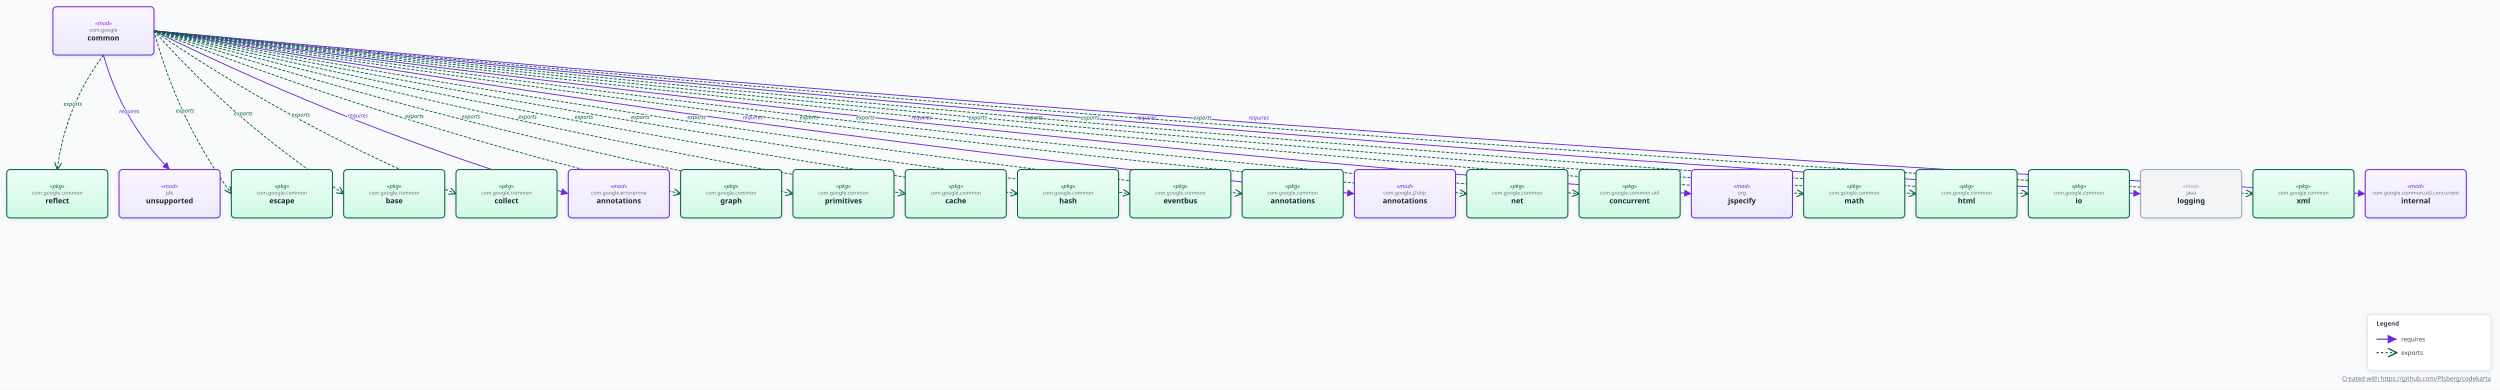
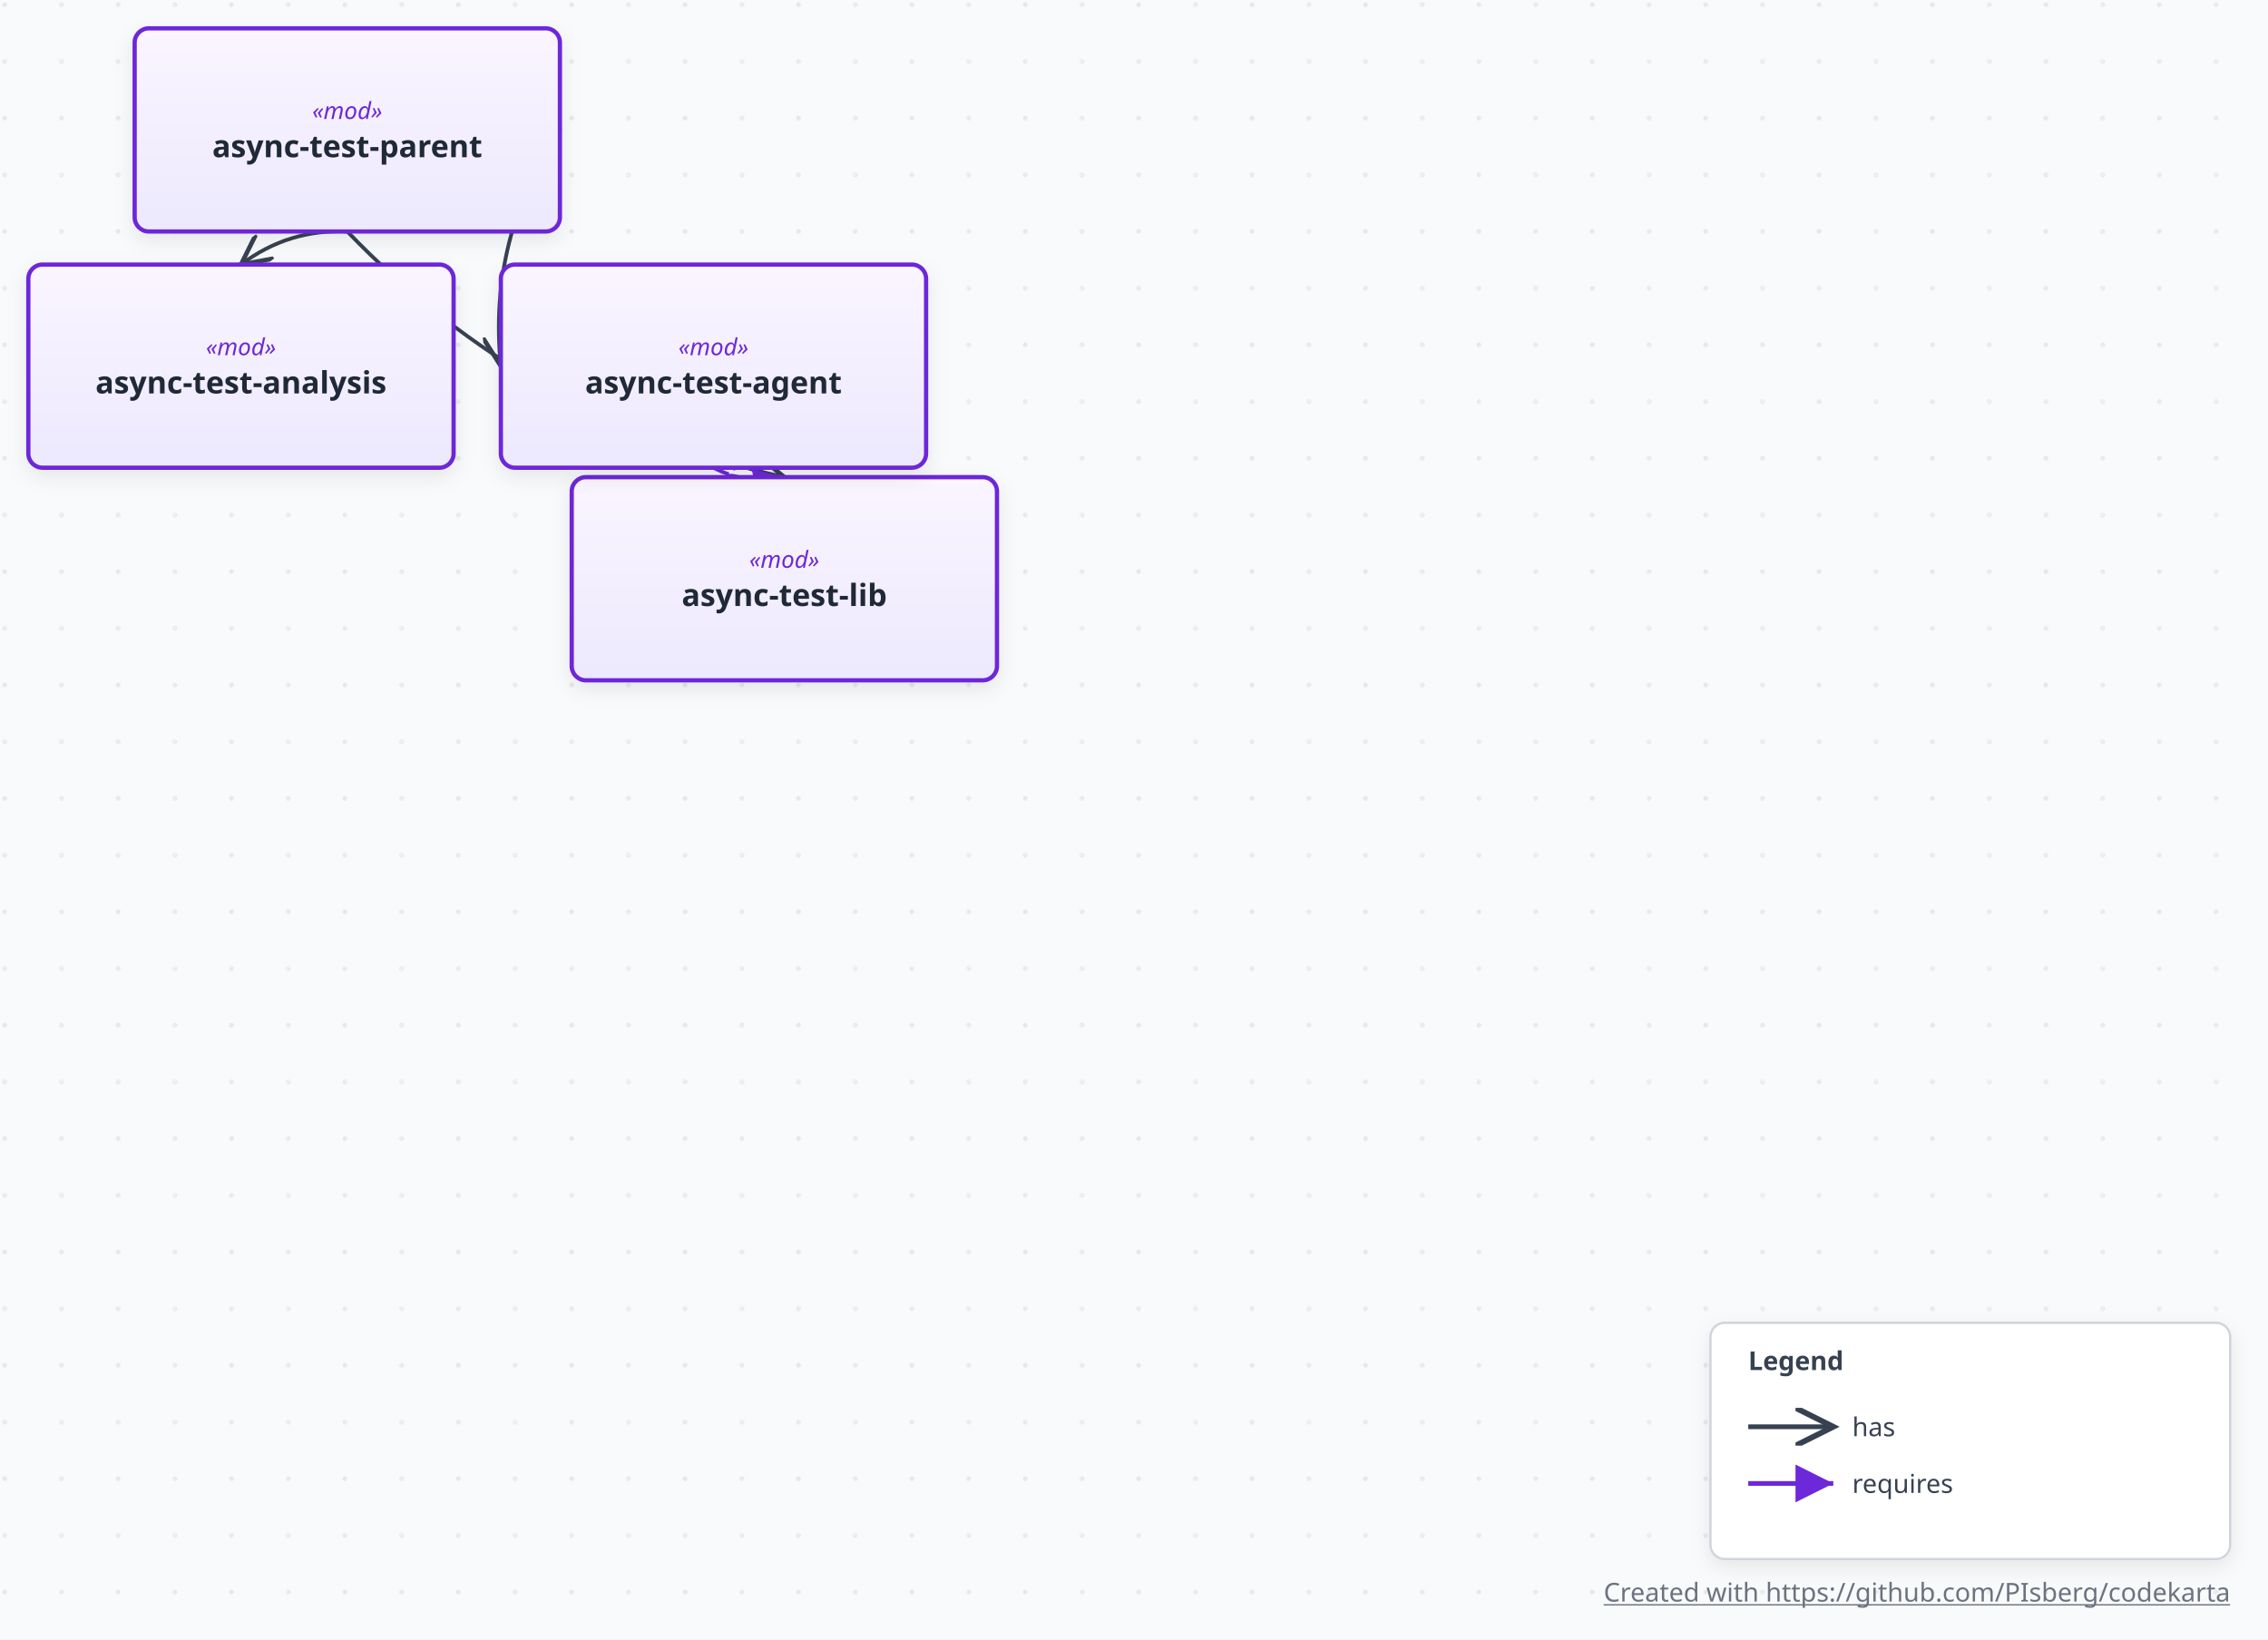
- <svg xmlns="http://www.w3.org/2000/svg" width="4452" height="694" viewBox="0 0 4452 694">
+ <svg xmlns="http://www.w3.org/2000/svg" width="960" height="694" viewBox="0 0 960 694">
  <defs>
    <style>
svg { font-family: 'Outfit', 'Inter', -apple-system, BlinkMacSystemFont, 'Segoe UI', sans-serif; }
text { font-family: 'Outfit', 'Inter', -apple-system, BlinkMacSystemFont, 'Segoe UI', sans-serif !important; }
.node-rect { transition: filter 0.2s ease, stroke-width 0.2s ease, stroke 0.2s ease; }
.node-rect:hover { stroke-width: 2.2 !important; filter: drop-shadow(0 8px 16px rgba(15, 23, 42, 0.12)) !important; }
.edge-line { stroke-linecap: round; stroke-linejoin: round; transition: stroke-width 0.2s ease; }
.edge-line:hover { stroke-width: 2.5 !important; }
.edge-label { paint-order: stroke; stroke: #f9fafb; stroke-width: 3; font-weight: 500; }
.diagram-attribution { fill: #9ca3af; text-decoration: none; transition: fill 0.2s ease; }
.diagram-attribution:hover { fill: #4b5563; text-decoration: underline; }
.group-rect { transition: stroke-width 0.2s ease; }
.node-label { pointer-events: none; }
</style>
    <filter id="nodeShadow" x="-20%" y="-20%" width="140%" height="140%">
      <feDropShadow dx="0" dy="3" stdDeviation="4" flood-color="#0f172a" flood-opacity="0.08" />
    </filter>
    <linearGradient id="grad-CLASS" x1="0%" y1="0%" x2="0%" y2="100%">
      <stop offset="0%" stop-color="#ffffff" />
      <stop offset="100%" stop-color="#f3f4f6" />
    </linearGradient>
    <linearGradient id="grad-INTERFACE" x1="0%" y1="0%" x2="0%" y2="100%">
      <stop offset="0%" stop-color="#eff6ff" />
      <stop offset="100%" stop-color="#dbeafe" />
    </linearGradient>
    <linearGradient id="grad-MODULE" x1="0%" y1="0%" x2="0%" y2="100%">
      <stop offset="0%" stop-color="#faf5ff" />
      <stop offset="100%" stop-color="#ede9fe" />
    </linearGradient>
    <linearGradient id="grad-METHOD" x1="0%" y1="0%" x2="0%" y2="100%">
      <stop offset="0%" stop-color="#fffbeb" />
      <stop offset="100%" stop-color="#fef3c7" />
    </linearGradient>
    <linearGradient id="grad-PACKAGE" x1="0%" y1="0%" x2="0%" y2="100%">
      <stop offset="0%" stop-color="#ecfdf5" />
      <stop offset="100%" stop-color="#d1fae5" />
    </linearGradient>
    <linearGradient id="grad-EXCEPTION" x1="0%" y1="0%" x2="0%" y2="100%">
      <stop offset="0%" stop-color="#fef2f2" />
      <stop offset="100%" stop-color="#fee2e2" />
    </linearGradient>
    <linearGradient id="grad-STATE" x1="0%" y1="0%" x2="0%" y2="100%">
      <stop offset="0%" stop-color="#f0f9ff" />
      <stop offset="100%" stop-color="#e0f2fe" />
    </linearGradient>
    <pattern id="dotGrid" width="24" height="24" patternUnits="userSpaceOnUse">
      <circle cx="2" cy="2" r="1" fill="#e5e7eb" />
    </pattern>
+     <marker id="marker-open-374151" markerWidth="10" markerHeight="8" refX="8" refY="4" orient="auto">
+       <path d="M0,0 L8,4 L0,8" fill="none" stroke="#374151" stroke-width="1.2" />
+     </marker>
    <marker id="marker-filled-6d28d9" markerWidth="10" markerHeight="8" refX="8" refY="4" orient="auto">
      <path d="M0,0 L8,4 L0,8 Z" fill="#6d28d9" />
    </marker>
-     <marker id="marker-open-065f46" markerWidth="10" markerHeight="8" refX="8" refY="4" orient="auto">
-       <path d="M0,0 L8,4 L0,8" fill="none" stroke="#065f46" stroke-width="1.2" />
-     </marker>
  </defs>
-   <rect width="4452" height="694" fill="#f9fafb" />
-   <rect width="4452" height="694" fill="url(#dotGrid)" />
-   <path class="edge-line" data-source="com.google.common" data-target="java.logging" data-type="REQUIRES" d="M274.2 55.0 Q2040.0 237.9 3812.0 345.0" fill="none" stroke="#6d28d9" stroke-width="1.6" marker-end="url(#marker-filled-6d28d9)" />
-   <text class="edge-label" data-source="com.google.common" data-target="java.logging" data-type="REQUIRES" x="2041.5" y="213.0" text-anchor="middle" font-family="sans-serif" font-size="10" fill="#6d28d9" font-style="italic">requires</text>
-   <path class="edge-line" data-source="com.google.common" data-target="com.google.common.util.concurrent.internal" data-type="REQUIRES" d="M274.2 55.0 Q2240.3 238.2 4212.0 345.0" fill="none" stroke="#6d28d9" stroke-width="1.6" marker-end="url(#marker-filled-6d28d9)" />
-   <text class="edge-label" data-source="com.google.common" data-target="com.google.common.util.concurrent.internal" data-type="REQUIRES" x="2241.7" y="213.1" text-anchor="middle" font-family="sans-serif" font-size="10" fill="#6d28d9" font-style="italic">requires</text>
-   <path class="edge-line" data-source="com.google.common" data-target="jdk.unsupported" data-type="REQUIRES" d="M184.2 98.0 Q217.0 215.1 302.0 302.0" fill="none" stroke="#6d28d9" stroke-width="1.6" marker-end="url(#marker-filled-6d28d9)" />
-   <text class="edge-label" data-source="com.google.common" data-target="jdk.unsupported" data-type="REQUIRES" x="230.1" y="201.5" text-anchor="middle" font-family="sans-serif" font-size="10" fill="#6d28d9" font-style="italic">requires</text>
-   <path class="edge-line" data-source="com.google.common" data-target="com.google.errorprone.annotations" data-type="REQUIRES" d="M274.2 55.0 Q631.0 230.7 1012.0 345.0" fill="none" stroke="#6d28d9" stroke-width="1.6" marker-end="url(#marker-filled-6d28d9)" />
-   <text class="edge-label" data-source="com.google.common" data-target="com.google.errorprone.annotations" data-type="REQUIRES" x="637.1" y="209.3" text-anchor="middle" font-family="sans-serif" font-size="10" fill="#6d28d9" font-style="italic">requires</text>
-   <path class="edge-line" data-source="com.google.common" data-target="com.google.j2objc.annotations" data-type="REQUIRES" d="M274.2 55.0 Q1338.1 236.6 2412.0 345.0" fill="none" stroke="#6d28d9" stroke-width="1.6" marker-end="url(#marker-filled-6d28d9)" />
-   <text class="edge-label" data-source="com.google.common" data-target="com.google.j2objc.annotations" data-type="REQUIRES" x="1340.6" y="212.3" text-anchor="middle" font-family="sans-serif" font-size="10" fill="#6d28d9" font-style="italic">requires</text>
-   <path class="edge-line" data-source="com.google.common" data-target="org.jspecify" data-type="REQUIRES" d="M274.2 55.0 Q1639.1 237.3 3012.0 345.0" fill="none" stroke="#6d28d9" stroke-width="1.6" marker-end="url(#marker-filled-6d28d9)" />
-   <text class="edge-label" data-source="com.google.common" data-target="org.jspecify" data-type="REQUIRES" x="1641.1" y="212.7" text-anchor="middle" font-family="sans-serif" font-size="10" fill="#6d28d9" font-style="italic">requires</text>
-   <path class="edge-line" data-source="com.google.common" data-target="com.google.common.annotations" data-type="EXPORTS" d="M274.2 55.0 Q1237.7 236.3 2212.0 345.0" fill="none" stroke="#065f46" stroke-width="1.6" stroke-dasharray="4,4" marker-end="url(#marker-open-065f46)" />
-   <text class="edge-label" data-source="com.google.common" data-target="com.google.common.annotations" data-type="EXPORTS" x="1240.4" y="212.1" text-anchor="middle" font-family="sans-serif" font-size="10" fill="#065f46" font-style="italic">exports</text>
-   <path class="edge-line" data-source="com.google.common" data-target="com.google.common.base" data-type="EXPORTS" d="M274.2 55.0 Q423.5 222.8 612.0 345.0" fill="none" stroke="#065f46" stroke-width="1.6" stroke-dasharray="4,4" marker-end="url(#marker-open-065f46)" />
-   <text class="edge-label" data-source="com.google.common" data-target="com.google.common.base" data-type="EXPORTS" x="433.3" y="205.4" text-anchor="middle" font-family="sans-serif" font-size="10" fill="#065f46" font-style="italic">exports</text>
-   <path class="edge-line" data-source="com.google.common" data-target="com.google.common.cache" data-type="EXPORTS" d="M274.2 55.0 Q935.6 234.6 1612.0 345.0" fill="none" stroke="#065f46" stroke-width="1.6" stroke-dasharray="4,4" marker-end="url(#marker-open-065f46)" />
-   <text class="edge-label" data-source="com.google.common" data-target="com.google.common.cache" data-type="EXPORTS" x="939.3" y="211.3" text-anchor="middle" font-family="sans-serif" font-size="10" fill="#065f46" font-style="italic">exports</text>
-   <path class="edge-line" data-source="com.google.common" data-target="com.google.common.collect" data-type="EXPORTS" d="M274.2 55.0 Q528.1 227.8 812.0 345.0" fill="none" stroke="#065f46" stroke-width="1.6" stroke-dasharray="4,4" marker-end="url(#marker-open-065f46)" />
-   <text class="edge-label" data-source="com.google.common" data-target="com.google.common.collect" data-type="EXPORTS" x="535.6" y="207.9" text-anchor="middle" font-family="sans-serif" font-size="10" fill="#065f46" font-style="italic">exports</text>
-   <path class="edge-line" data-source="com.google.common" data-target="com.google.common.escape" data-type="EXPORTS" d="M274.2 55.0 Q316.1 212.8 412.0 345.0" fill="none" stroke="#065f46" stroke-width="1.6" stroke-dasharray="4,4" marker-end="url(#marker-open-065f46)" />
-   <text class="edge-label" data-source="com.google.common" data-target="com.google.common.escape" data-type="EXPORTS" x="329.6" y="200.4" text-anchor="middle" font-family="sans-serif" font-size="10" fill="#065f46" font-style="italic">exports</text>
-   <path class="edge-line" data-source="com.google.common" data-target="com.google.common.eventbus" data-type="EXPORTS" d="M274.2 55.0 Q1137.1 235.8 2012.0 345.0" fill="none" stroke="#065f46" stroke-width="1.6" stroke-dasharray="4,4" marker-end="url(#marker-open-065f46)" />
-   <text class="edge-label" data-source="com.google.common" data-target="com.google.common.eventbus" data-type="EXPORTS" x="1140.1" y="211.9" text-anchor="middle" font-family="sans-serif" font-size="10" fill="#065f46" font-style="italic">exports</text>
-   <path class="edge-line" data-source="com.google.common" data-target="com.google.common.graph" data-type="EXPORTS" d="M274.2 55.0 Q733.0 232.5 1212.0 345.0" fill="none" stroke="#065f46" stroke-width="1.6" stroke-dasharray="4,4" marker-end="url(#marker-open-065f46)" />
-   <text class="edge-label" data-source="com.google.common" data-target="com.google.common.graph" data-type="EXPORTS" x="738.1" y="210.2" text-anchor="middle" font-family="sans-serif" font-size="10" fill="#065f46" font-style="italic">exports</text>
-   <path class="edge-line" data-source="com.google.common" data-target="com.google.common.hash" data-type="EXPORTS" d="M274.2 55.0 Q1036.4 235.3 1812.0 345.0" fill="none" stroke="#065f46" stroke-width="1.6" stroke-dasharray="4,4" marker-end="url(#marker-open-065f46)" />
-   <text class="edge-label" data-source="com.google.common" data-target="com.google.common.hash" data-type="EXPORTS" x="1039.8" y="211.7" text-anchor="middle" font-family="sans-serif" font-size="10" fill="#065f46" font-style="italic">exports</text>
-   <path class="edge-line" data-source="com.google.common" data-target="com.google.common.html" data-type="EXPORTS" d="M274.2 55.0 Q1839.6 237.7 3412.0 345.0" fill="none" stroke="#065f46" stroke-width="1.6" stroke-dasharray="4,4" marker-end="url(#marker-open-065f46)" />
-   <text class="edge-label" data-source="com.google.common" data-target="com.google.common.html" data-type="EXPORTS" x="1841.3" y="212.8" text-anchor="middle" font-family="sans-serif" font-size="10" fill="#065f46" font-style="italic">exports</text>
-   <path class="edge-line" data-source="com.google.common" data-target="com.google.common.io" data-type="EXPORTS" d="M274.2 55.0 Q1939.8 237.8 3612.0 345.0" fill="none" stroke="#065f46" stroke-width="1.6" stroke-dasharray="4,4" marker-end="url(#marker-open-065f46)" />
-   <text class="edge-label" data-source="com.google.common" data-target="com.google.common.io" data-type="EXPORTS" x="1941.4" y="212.9" text-anchor="middle" font-family="sans-serif" font-size="10" fill="#065f46" font-style="italic">exports</text>
-   <path class="edge-line" data-source="com.google.common" data-target="com.google.common.math" data-type="EXPORTS" d="M274.2 55.0 Q1739.4 237.5 3212.0 345.0" fill="none" stroke="#065f46" stroke-width="1.6" stroke-dasharray="4,4" marker-end="url(#marker-open-065f46)" />
-   <text class="edge-label" data-source="com.google.common" data-target="com.google.common.math" data-type="EXPORTS" x="1741.2" y="212.8" text-anchor="middle" font-family="sans-serif" font-size="10" fill="#065f46" font-style="italic">exports</text>
-   <path class="edge-line" data-source="com.google.common" data-target="com.google.common.net" data-type="EXPORTS" d="M274.2 55.0 Q1438.5 236.9 2612.0 345.0" fill="none" stroke="#065f46" stroke-width="1.6" stroke-dasharray="4,4" marker-end="url(#marker-open-065f46)" />
-   <text class="edge-label" data-source="com.google.common" data-target="com.google.common.net" data-type="EXPORTS" x="1440.8" y="212.4" text-anchor="middle" font-family="sans-serif" font-size="10" fill="#065f46" font-style="italic">exports</text>
-   <path class="edge-line" data-source="com.google.common" data-target="com.google.common.primitives" data-type="EXPORTS" d="M274.2 55.0 Q834.5 233.7 1412.0 345.0" fill="none" stroke="#065f46" stroke-width="1.6" stroke-dasharray="4,4" marker-end="url(#marker-open-065f46)" />
-   <text class="edge-label" data-source="com.google.common" data-target="com.google.common.primitives" data-type="EXPORTS" x="838.8" y="210.9" text-anchor="middle" font-family="sans-serif" font-size="10" fill="#065f46" font-style="italic">exports</text>
-   <path class="edge-line" data-source="com.google.common" data-target="com.google.common.reflect" data-type="EXPORTS" d="M184.2 98.0 Q116.0 189.1 102.0 302.0" fill="none" stroke="#065f46" stroke-width="1.6" stroke-dasharray="4,4" marker-end="url(#marker-open-065f46)" />
-   <text class="edge-label" data-source="com.google.common" data-target="com.google.common.reflect" data-type="EXPORTS" x="129.6" y="188.5" text-anchor="middle" font-family="sans-serif" font-size="10" fill="#065f46" font-style="italic">exports</text>
-   <path class="edge-line" data-source="com.google.common" data-target="com.google.common.util.concurrent" data-type="EXPORTS" d="M274.2 55.0 Q1538.8 237.1 2812.0 345.0" fill="none" stroke="#065f46" stroke-width="1.6" stroke-dasharray="4,4" marker-end="url(#marker-open-065f46)" />
-   <text class="edge-label" data-source="com.google.common" data-target="com.google.common.util.concurrent" data-type="EXPORTS" x="1541.0" y="212.6" text-anchor="middle" font-family="sans-serif" font-size="10" fill="#065f46" font-style="italic">exports</text>
-   <path class="edge-line" data-source="com.google.common" data-target="com.google.common.xml" data-type="EXPORTS" d="M274.2 55.0 Q2140.1 238.1 4012.0 345.0" fill="none" stroke="#065f46" stroke-width="1.6" stroke-dasharray="4,4" marker-end="url(#marker-open-065f46)" />
-   <text class="edge-label" data-source="com.google.common" data-target="com.google.common.xml" data-type="EXPORTS" x="2141.6" y="213.0" text-anchor="middle" font-family="sans-serif" font-size="10" fill="#065f46" font-style="italic">exports</text>
-   <g id="com.google.common">
-     <rect class="node-rect" x="94.2" y="12.0" width="180.0" height="86.0" rx="6.0" fill="url(#grad-MODULE)" stroke="#6d28d9" stroke-width="1.8" filter="url(#nodeShadow)" />
-     <text class="node-label" x="184.2" y="41.0" text-anchor="middle" dominant-baseline="central" font-family="sans-serif" font-size="10" fill="#6d28d9" font-style="italic">«mod»</text>
-     <text class="node-label" x="184.2" y="53.0" text-anchor="middle" dominant-baseline="central" font-family="sans-serif" font-size="9.0" fill="#6b7280">com.google</text>
-     <text class="node-label" x="184.2" y="67.0" text-anchor="middle" dominant-baseline="central" font-family="sans-serif" font-size="13.0" font-weight="bold" fill="#1f2937">common</text>
+   <rect width="960" height="694" fill="#f9fafb" />
+   <rect width="960" height="694" fill="url(#dotGrid)" />
+   <path class="edge-line" data-source="async-test-parent" data-target="async-test-lib" data-type="HAS" d="M147.0 98.0 Q223.8 177.9 332.0 202.0" fill="none" stroke="#374151" stroke-width="1.6" marker-end="url(#marker-open-374151)" />
+   <path class="edge-line" data-source="async-test-parent" data-target="async-test-agent" data-type="HAS" d="M237.0 55.0 Q206.5 100.5 212.0 155.0" fill="none" stroke="#374151" stroke-width="1.6" marker-end="url(#marker-open-374151)" />
+   <path class="edge-line" data-source="async-test-parent" data-target="async-test-analysis" data-type="HAS" d="M147.0 98.0 Q122.0 96.9 102.0 112.0" fill="none" stroke="#374151" stroke-width="1.6" marker-end="url(#marker-open-374151)" />
+   <path class="edge-line" data-source="async-test-agent" data-target="async-test-lib" data-type="REQUIRES" d="M302.0 198.0 Q316.3 205.4 332.0 202.0" fill="none" stroke="#6d28d9" stroke-width="1.6" marker-end="url(#marker-filled-6d28d9)" />
+   <text class="edge-label" data-source="async-test-agent" data-target="async-test-lib" data-type="REQUIRES" x="316.6" y="196.7" text-anchor="middle" font-family="sans-serif" font-size="10" fill="#6d28d9" font-style="italic">requires</text>
+   <g id="async-test-parent">
+     <rect class="node-rect" x="57.0" y="12.0" width="180.0" height="86.0" rx="6.0" fill="url(#grad-MODULE)" stroke="#6d28d9" stroke-width="1.8" filter="url(#nodeShadow)" />
+     <text class="node-label" x="147.0" y="46.5" text-anchor="middle" dominant-baseline="central" font-family="sans-serif" font-size="10" fill="#6d28d9" font-style="italic">«mod»</text>
+     <text class="node-label" x="147.0" y="61.5" text-anchor="middle" dominant-baseline="central" font-family="sans-serif" font-size="13.0" font-weight="bold" fill="#1f2937">async-test-parent</text>
  </g>
-   <g id="java.logging">
-     <rect class="node-rect" x="3812.0" y="302.0" width="180.0" height="86.0" rx="6.0" fill="#f3f4f6" stroke="#9ca3af" stroke-width="1.8" filter="url(#nodeShadow)" />
-     <text class="node-label" x="3902.0" y="331.0" text-anchor="middle" dominant-baseline="central" font-family="sans-serif" font-size="10" fill="#9ca3af" font-style="italic">«mod»</text>
-     <text class="node-label" x="3902.0" y="343.0" text-anchor="middle" dominant-baseline="central" font-family="sans-serif" font-size="9.0" fill="#6b7280">java</text>
-     <text class="node-label" x="3902.0" y="357.0" text-anchor="middle" dominant-baseline="central" font-family="sans-serif" font-size="13.0" font-weight="bold" fill="#1f2937">logging</text>
+   <g id="async-test-lib">
+     <rect class="node-rect" x="242.0" y="202.0" width="180.0" height="86.0" rx="6.0" fill="url(#grad-MODULE)" stroke="#6d28d9" stroke-width="1.8" filter="url(#nodeShadow)" />
+     <text class="node-label" x="332.0" y="236.5" text-anchor="middle" dominant-baseline="central" font-family="sans-serif" font-size="10" fill="#6d28d9" font-style="italic">«mod»</text>
+     <text class="node-label" x="332.0" y="251.5" text-anchor="middle" dominant-baseline="central" font-family="sans-serif" font-size="13.0" font-weight="bold" fill="#1f2937">async-test-lib</text>
  </g>
-   <g id="com.google.common.util.concurrent.internal">
-     <rect class="node-rect" x="4212.0" y="302.0" width="180.0" height="86.0" rx="6.0" fill="url(#grad-MODULE)" stroke="#6d28d9" stroke-width="1.8" filter="url(#nodeShadow)" />
-     <text class="node-label" x="4302.0" y="331.0" text-anchor="middle" dominant-baseline="central" font-family="sans-serif" font-size="10" fill="#6d28d9" font-style="italic">«mod»</text>
-     <text class="node-label" x="4302.0" y="343.0" text-anchor="middle" dominant-baseline="central" font-family="sans-serif" font-size="9.0" fill="#6b7280">com.google.common.util.concurrent</text>
-     <text class="node-label" x="4302.0" y="357.0" text-anchor="middle" dominant-baseline="central" font-family="sans-serif" font-size="13.0" font-weight="bold" fill="#1f2937">internal</text>
+   <g id="async-test-agent">
+     <rect class="node-rect" x="212.0" y="112.0" width="180.0" height="86.0" rx="6.0" fill="url(#grad-MODULE)" stroke="#6d28d9" stroke-width="1.8" filter="url(#nodeShadow)" />
+     <text class="node-label" x="302.0" y="146.5" text-anchor="middle" dominant-baseline="central" font-family="sans-serif" font-size="10" fill="#6d28d9" font-style="italic">«mod»</text>
+     <text class="node-label" x="302.0" y="161.5" text-anchor="middle" dominant-baseline="central" font-family="sans-serif" font-size="13.0" font-weight="bold" fill="#1f2937">async-test-agent</text>
  </g>
-   <g id="jdk.unsupported">
-     <rect class="node-rect" x="212.0" y="302.0" width="180.0" height="86.0" rx="6.0" fill="url(#grad-MODULE)" stroke="#6d28d9" stroke-width="1.8" filter="url(#nodeShadow)" />
-     <text class="node-label" x="302.0" y="331.0" text-anchor="middle" dominant-baseline="central" font-family="sans-serif" font-size="10" fill="#6d28d9" font-style="italic">«mod»</text>
-     <text class="node-label" x="302.0" y="343.0" text-anchor="middle" dominant-baseline="central" font-family="sans-serif" font-size="9.0" fill="#6b7280">jdk</text>
-     <text class="node-label" x="302.0" y="357.0" text-anchor="middle" dominant-baseline="central" font-family="sans-serif" font-size="13.0" font-weight="bold" fill="#1f2937">unsupported</text>
+   <g id="async-test-analysis">
+     <rect class="node-rect" x="12.0" y="112.0" width="180.0" height="86.0" rx="6.0" fill="url(#grad-MODULE)" stroke="#6d28d9" stroke-width="1.8" filter="url(#nodeShadow)" />
+     <text class="node-label" x="102.0" y="146.5" text-anchor="middle" dominant-baseline="central" font-family="sans-serif" font-size="10" fill="#6d28d9" font-style="italic">«mod»</text>
+     <text class="node-label" x="102.0" y="161.5" text-anchor="middle" dominant-baseline="central" font-family="sans-serif" font-size="13.0" font-weight="bold" fill="#1f2937">async-test-analysis</text>
  </g>
-   <g id="com.google.errorprone.annotations">
-     <rect class="node-rect" x="1012.0" y="302.0" width="180.0" height="86.0" rx="6.0" fill="url(#grad-MODULE)" stroke="#6d28d9" stroke-width="1.8" filter="url(#nodeShadow)" />
-     <text class="node-label" x="1102.0" y="331.0" text-anchor="middle" dominant-baseline="central" font-family="sans-serif" font-size="10" fill="#6d28d9" font-style="italic">«mod»</text>
-     <text class="node-label" x="1102.0" y="343.0" text-anchor="middle" dominant-baseline="central" font-family="sans-serif" font-size="9.0" fill="#6b7280">com.google.errorprone</text>
-     <text class="node-label" x="1102.0" y="357.0" text-anchor="middle" dominant-baseline="central" font-family="sans-serif" font-size="13.0" font-weight="bold" fill="#1f2937">annotations</text>
-   </g>
-   <g id="com.google.j2objc.annotations">
-     <rect class="node-rect" x="2412.0" y="302.0" width="180.0" height="86.0" rx="6.0" fill="url(#grad-MODULE)" stroke="#6d28d9" stroke-width="1.8" filter="url(#nodeShadow)" />
-     <text class="node-label" x="2502.0" y="331.0" text-anchor="middle" dominant-baseline="central" font-family="sans-serif" font-size="10" fill="#6d28d9" font-style="italic">«mod»</text>
-     <text class="node-label" x="2502.0" y="343.0" text-anchor="middle" dominant-baseline="central" font-family="sans-serif" font-size="9.0" fill="#6b7280">com.google.j2objc</text>
-     <text class="node-label" x="2502.0" y="357.0" text-anchor="middle" dominant-baseline="central" font-family="sans-serif" font-size="13.0" font-weight="bold" fill="#1f2937">annotations</text>
-   </g>
-   <g id="org.jspecify">
-     <rect class="node-rect" x="3012.0" y="302.0" width="180.0" height="86.0" rx="6.0" fill="url(#grad-MODULE)" stroke="#6d28d9" stroke-width="1.8" filter="url(#nodeShadow)" />
-     <text class="node-label" x="3102.0" y="331.0" text-anchor="middle" dominant-baseline="central" font-family="sans-serif" font-size="10" fill="#6d28d9" font-style="italic">«mod»</text>
-     <text class="node-label" x="3102.0" y="343.0" text-anchor="middle" dominant-baseline="central" font-family="sans-serif" font-size="9.0" fill="#6b7280">org</text>
-     <text class="node-label" x="3102.0" y="357.0" text-anchor="middle" dominant-baseline="central" font-family="sans-serif" font-size="13.0" font-weight="bold" fill="#1f2937">jspecify</text>
-   </g>
-   <g id="com.google.common.annotations">
-     <rect class="node-rect" x="2212.0" y="302.0" width="180.0" height="86.0" rx="6.0" fill="url(#grad-PACKAGE)" stroke="#065f46" stroke-width="1.8" filter="url(#nodeShadow)" />
-     <text class="node-label" x="2302.0" y="331.0" text-anchor="middle" dominant-baseline="central" font-family="sans-serif" font-size="10" fill="#065f46" font-style="italic">«pkg»</text>
-     <text class="node-label" x="2302.0" y="343.0" text-anchor="middle" dominant-baseline="central" font-family="sans-serif" font-size="9.0" fill="#6b7280">com.google.common</text>
-     <text class="node-label" x="2302.0" y="357.0" text-anchor="middle" dominant-baseline="central" font-family="sans-serif" font-size="13.0" font-weight="bold" fill="#1f2937">annotations</text>
-   </g>
-   <g id="com.google.common.base">
-     <rect class="node-rect" x="612.0" y="302.0" width="180.0" height="86.0" rx="6.0" fill="url(#grad-PACKAGE)" stroke="#065f46" stroke-width="1.8" filter="url(#nodeShadow)" />
-     <text class="node-label" x="702.0" y="331.0" text-anchor="middle" dominant-baseline="central" font-family="sans-serif" font-size="10" fill="#065f46" font-style="italic">«pkg»</text>
-     <text class="node-label" x="702.0" y="343.0" text-anchor="middle" dominant-baseline="central" font-family="sans-serif" font-size="9.0" fill="#6b7280">com.google.common</text>
-     <text class="node-label" x="702.0" y="357.0" text-anchor="middle" dominant-baseline="central" font-family="sans-serif" font-size="13.0" font-weight="bold" fill="#1f2937">base</text>
-   </g>
-   <g id="com.google.common.cache">
-     <rect class="node-rect" x="1612.0" y="302.0" width="180.0" height="86.0" rx="6.0" fill="url(#grad-PACKAGE)" stroke="#065f46" stroke-width="1.8" filter="url(#nodeShadow)" />
-     <text class="node-label" x="1702.0" y="331.0" text-anchor="middle" dominant-baseline="central" font-family="sans-serif" font-size="10" fill="#065f46" font-style="italic">«pkg»</text>
-     <text class="node-label" x="1702.0" y="343.0" text-anchor="middle" dominant-baseline="central" font-family="sans-serif" font-size="9.0" fill="#6b7280">com.google.common</text>
-     <text class="node-label" x="1702.0" y="357.0" text-anchor="middle" dominant-baseline="central" font-family="sans-serif" font-size="13.0" font-weight="bold" fill="#1f2937">cache</text>
-   </g>
-   <g id="com.google.common.collect">
-     <rect class="node-rect" x="812.0" y="302.0" width="180.0" height="86.0" rx="6.0" fill="url(#grad-PACKAGE)" stroke="#065f46" stroke-width="1.8" filter="url(#nodeShadow)" />
-     <text class="node-label" x="902.0" y="331.0" text-anchor="middle" dominant-baseline="central" font-family="sans-serif" font-size="10" fill="#065f46" font-style="italic">«pkg»</text>
-     <text class="node-label" x="902.0" y="343.0" text-anchor="middle" dominant-baseline="central" font-family="sans-serif" font-size="9.0" fill="#6b7280">com.google.common</text>
-     <text class="node-label" x="902.0" y="357.0" text-anchor="middle" dominant-baseline="central" font-family="sans-serif" font-size="13.0" font-weight="bold" fill="#1f2937">collect</text>
-   </g>
-   <g id="com.google.common.escape">
-     <rect class="node-rect" x="412.0" y="302.0" width="180.0" height="86.0" rx="6.0" fill="url(#grad-PACKAGE)" stroke="#065f46" stroke-width="1.8" filter="url(#nodeShadow)" />
-     <text class="node-label" x="502.0" y="331.0" text-anchor="middle" dominant-baseline="central" font-family="sans-serif" font-size="10" fill="#065f46" font-style="italic">«pkg»</text>
-     <text class="node-label" x="502.0" y="343.0" text-anchor="middle" dominant-baseline="central" font-family="sans-serif" font-size="9.0" fill="#6b7280">com.google.common</text>
-     <text class="node-label" x="502.0" y="357.0" text-anchor="middle" dominant-baseline="central" font-family="sans-serif" font-size="13.0" font-weight="bold" fill="#1f2937">escape</text>
-   </g>
-   <g id="com.google.common.eventbus">
-     <rect class="node-rect" x="2012.0" y="302.0" width="180.0" height="86.0" rx="6.0" fill="url(#grad-PACKAGE)" stroke="#065f46" stroke-width="1.8" filter="url(#nodeShadow)" />
-     <text class="node-label" x="2102.0" y="331.0" text-anchor="middle" dominant-baseline="central" font-family="sans-serif" font-size="10" fill="#065f46" font-style="italic">«pkg»</text>
-     <text class="node-label" x="2102.0" y="343.0" text-anchor="middle" dominant-baseline="central" font-family="sans-serif" font-size="9.0" fill="#6b7280">com.google.common</text>
-     <text class="node-label" x="2102.0" y="357.0" text-anchor="middle" dominant-baseline="central" font-family="sans-serif" font-size="13.0" font-weight="bold" fill="#1f2937">eventbus</text>
-   </g>
-   <g id="com.google.common.graph">
-     <rect class="node-rect" x="1212.0" y="302.0" width="180.0" height="86.0" rx="6.0" fill="url(#grad-PACKAGE)" stroke="#065f46" stroke-width="1.8" filter="url(#nodeShadow)" />
-     <text class="node-label" x="1302.0" y="331.0" text-anchor="middle" dominant-baseline="central" font-family="sans-serif" font-size="10" fill="#065f46" font-style="italic">«pkg»</text>
-     <text class="node-label" x="1302.0" y="343.0" text-anchor="middle" dominant-baseline="central" font-family="sans-serif" font-size="9.0" fill="#6b7280">com.google.common</text>
-     <text class="node-label" x="1302.0" y="357.0" text-anchor="middle" dominant-baseline="central" font-family="sans-serif" font-size="13.0" font-weight="bold" fill="#1f2937">graph</text>
-   </g>
-   <g id="com.google.common.hash">
-     <rect class="node-rect" x="1812.0" y="302.0" width="180.0" height="86.0" rx="6.0" fill="url(#grad-PACKAGE)" stroke="#065f46" stroke-width="1.8" filter="url(#nodeShadow)" />
-     <text class="node-label" x="1902.0" y="331.0" text-anchor="middle" dominant-baseline="central" font-family="sans-serif" font-size="10" fill="#065f46" font-style="italic">«pkg»</text>
-     <text class="node-label" x="1902.0" y="343.0" text-anchor="middle" dominant-baseline="central" font-family="sans-serif" font-size="9.0" fill="#6b7280">com.google.common</text>
-     <text class="node-label" x="1902.0" y="357.0" text-anchor="middle" dominant-baseline="central" font-family="sans-serif" font-size="13.0" font-weight="bold" fill="#1f2937">hash</text>
-   </g>
-   <g id="com.google.common.html">
-     <rect class="node-rect" x="3412.0" y="302.0" width="180.0" height="86.0" rx="6.0" fill="url(#grad-PACKAGE)" stroke="#065f46" stroke-width="1.8" filter="url(#nodeShadow)" />
-     <text class="node-label" x="3502.0" y="331.0" text-anchor="middle" dominant-baseline="central" font-family="sans-serif" font-size="10" fill="#065f46" font-style="italic">«pkg»</text>
-     <text class="node-label" x="3502.0" y="343.0" text-anchor="middle" dominant-baseline="central" font-family="sans-serif" font-size="9.0" fill="#6b7280">com.google.common</text>
-     <text class="node-label" x="3502.0" y="357.0" text-anchor="middle" dominant-baseline="central" font-family="sans-serif" font-size="13.0" font-weight="bold" fill="#1f2937">html</text>
-   </g>
-   <g id="com.google.common.io">
-     <rect class="node-rect" x="3612.0" y="302.0" width="180.0" height="86.0" rx="6.0" fill="url(#grad-PACKAGE)" stroke="#065f46" stroke-width="1.8" filter="url(#nodeShadow)" />
-     <text class="node-label" x="3702.0" y="331.0" text-anchor="middle" dominant-baseline="central" font-family="sans-serif" font-size="10" fill="#065f46" font-style="italic">«pkg»</text>
-     <text class="node-label" x="3702.0" y="343.0" text-anchor="middle" dominant-baseline="central" font-family="sans-serif" font-size="9.0" fill="#6b7280">com.google.common</text>
-     <text class="node-label" x="3702.0" y="357.0" text-anchor="middle" dominant-baseline="central" font-family="sans-serif" font-size="13.0" font-weight="bold" fill="#1f2937">io</text>
-   </g>
-   <g id="com.google.common.math">
-     <rect class="node-rect" x="3212.0" y="302.0" width="180.0" height="86.0" rx="6.0" fill="url(#grad-PACKAGE)" stroke="#065f46" stroke-width="1.8" filter="url(#nodeShadow)" />
-     <text class="node-label" x="3302.0" y="331.0" text-anchor="middle" dominant-baseline="central" font-family="sans-serif" font-size="10" fill="#065f46" font-style="italic">«pkg»</text>
-     <text class="node-label" x="3302.0" y="343.0" text-anchor="middle" dominant-baseline="central" font-family="sans-serif" font-size="9.0" fill="#6b7280">com.google.common</text>
-     <text class="node-label" x="3302.0" y="357.0" text-anchor="middle" dominant-baseline="central" font-family="sans-serif" font-size="13.0" font-weight="bold" fill="#1f2937">math</text>
-   </g>
-   <g id="com.google.common.net">
-     <rect class="node-rect" x="2612.0" y="302.0" width="180.0" height="86.0" rx="6.0" fill="url(#grad-PACKAGE)" stroke="#065f46" stroke-width="1.8" filter="url(#nodeShadow)" />
-     <text class="node-label" x="2702.0" y="331.0" text-anchor="middle" dominant-baseline="central" font-family="sans-serif" font-size="10" fill="#065f46" font-style="italic">«pkg»</text>
-     <text class="node-label" x="2702.0" y="343.0" text-anchor="middle" dominant-baseline="central" font-family="sans-serif" font-size="9.0" fill="#6b7280">com.google.common</text>
-     <text class="node-label" x="2702.0" y="357.0" text-anchor="middle" dominant-baseline="central" font-family="sans-serif" font-size="13.0" font-weight="bold" fill="#1f2937">net</text>
-   </g>
-   <g id="com.google.common.primitives">
-     <rect class="node-rect" x="1412.0" y="302.0" width="180.0" height="86.0" rx="6.0" fill="url(#grad-PACKAGE)" stroke="#065f46" stroke-width="1.8" filter="url(#nodeShadow)" />
-     <text class="node-label" x="1502.0" y="331.0" text-anchor="middle" dominant-baseline="central" font-family="sans-serif" font-size="10" fill="#065f46" font-style="italic">«pkg»</text>
-     <text class="node-label" x="1502.0" y="343.0" text-anchor="middle" dominant-baseline="central" font-family="sans-serif" font-size="9.0" fill="#6b7280">com.google.common</text>
-     <text class="node-label" x="1502.0" y="357.0" text-anchor="middle" dominant-baseline="central" font-family="sans-serif" font-size="13.0" font-weight="bold" fill="#1f2937">primitives</text>
-   </g>
-   <g id="com.google.common.reflect">
-     <rect class="node-rect" x="12.0" y="302.0" width="180.0" height="86.0" rx="6.0" fill="url(#grad-PACKAGE)" stroke="#065f46" stroke-width="1.8" filter="url(#nodeShadow)" />
-     <text class="node-label" x="102.0" y="331.0" text-anchor="middle" dominant-baseline="central" font-family="sans-serif" font-size="10" fill="#065f46" font-style="italic">«pkg»</text>
-     <text class="node-label" x="102.0" y="343.0" text-anchor="middle" dominant-baseline="central" font-family="sans-serif" font-size="9.0" fill="#6b7280">com.google.common</text>
-     <text class="node-label" x="102.0" y="357.0" text-anchor="middle" dominant-baseline="central" font-family="sans-serif" font-size="13.0" font-weight="bold" fill="#1f2937">reflect</text>
-   </g>
-   <g id="com.google.common.util.concurrent">
-     <rect class="node-rect" x="2812.0" y="302.0" width="180.0" height="86.0" rx="6.0" fill="url(#grad-PACKAGE)" stroke="#065f46" stroke-width="1.8" filter="url(#nodeShadow)" />
-     <text class="node-label" x="2902.0" y="331.0" text-anchor="middle" dominant-baseline="central" font-family="sans-serif" font-size="10" fill="#065f46" font-style="italic">«pkg»</text>
-     <text class="node-label" x="2902.0" y="343.0" text-anchor="middle" dominant-baseline="central" font-family="sans-serif" font-size="9.0" fill="#6b7280">com.google.common.util</text>
-     <text class="node-label" x="2902.0" y="357.0" text-anchor="middle" dominant-baseline="central" font-family="sans-serif" font-size="13.0" font-weight="bold" fill="#1f2937">concurrent</text>
-   </g>
-   <g id="com.google.common.xml">
-     <rect class="node-rect" x="4012.0" y="302.0" width="180.0" height="86.0" rx="6.0" fill="url(#grad-PACKAGE)" stroke="#065f46" stroke-width="1.8" filter="url(#nodeShadow)" />
-     <text class="node-label" x="4102.0" y="331.0" text-anchor="middle" dominant-baseline="central" font-family="sans-serif" font-size="10" fill="#065f46" font-style="italic">«pkg»</text>
-     <text class="node-label" x="4102.0" y="343.0" text-anchor="middle" dominant-baseline="central" font-family="sans-serif" font-size="9.0" fill="#6b7280">com.google.common</text>
-     <text class="node-label" x="4102.0" y="357.0" text-anchor="middle" dominant-baseline="central" font-family="sans-serif" font-size="13.0" font-weight="bold" fill="#1f2937">xml</text>
-   </g>
-   <rect x="4216.0" y="560.0" width="220.0" height="100.0" rx="6" fill="#ffffff" stroke="#d1d5db" stroke-width="1" filter="url(#nodeShadow)" />
-   <text x="4232.0" y="580.0" font-family="sans-serif" font-size="11" font-weight="bold" fill="#374151">Legend</text>
-   <line x1="4232.0" y1="604.0" x2="4268.0" y2="604.0" stroke="#6d28d9" stroke-width="2" marker-end="url(#marker-filled-6d28d9)" />
-   <text x="4276.0" y="608.0" font-family="sans-serif" font-size="11" fill="#374151">requires</text>
-   <line x1="4232.0" y1="628.0" x2="4268.0" y2="628.0" stroke="#065f46" stroke-width="2" stroke-dasharray="4,4" marker-end="url(#marker-open-065f46)" />
-   <text x="4276.0" y="632.0" font-family="sans-serif" font-size="11" fill="#374151">exports</text>
+   <rect x="724.0" y="560.0" width="220.0" height="100.0" rx="6" fill="#ffffff" stroke="#d1d5db" stroke-width="1" filter="url(#nodeShadow)" />
+   <text x="740.0" y="580.0" font-family="sans-serif" font-size="11" font-weight="bold" fill="#374151">Legend</text>
+   <line x1="740.0" y1="604.0" x2="776.0" y2="604.0" stroke="#374151" stroke-width="2" marker-end="url(#marker-open-374151)" />
+   <text x="784.0" y="608.0" font-family="sans-serif" font-size="11" fill="#374151">has</text>
+   <line x1="740.0" y1="628.0" x2="776.0" y2="628.0" stroke="#6d28d9" stroke-width="2" marker-end="url(#marker-filled-6d28d9)" />
+   <text x="784.0" y="632.0" font-family="sans-serif" font-size="11" fill="#374151">requires</text>
  <a class="diagram-attribution" href="https://github.com/PIsberg/codekarta" target="_blank" rel="noopener noreferrer">
-     <text x="4436.0" y="678.0" text-anchor="end" font-family="sans-serif" font-size="11" fill="#6b7280" text-decoration="underline">Created with https://github.com/PIsberg/codekarta</text>
+     <text x="944.0" y="678.0" text-anchor="end" font-family="sans-serif" font-size="11" fill="#6b7280" text-decoration="underline">Created with https://github.com/PIsberg/codekarta</text>
  </a>
</svg>
